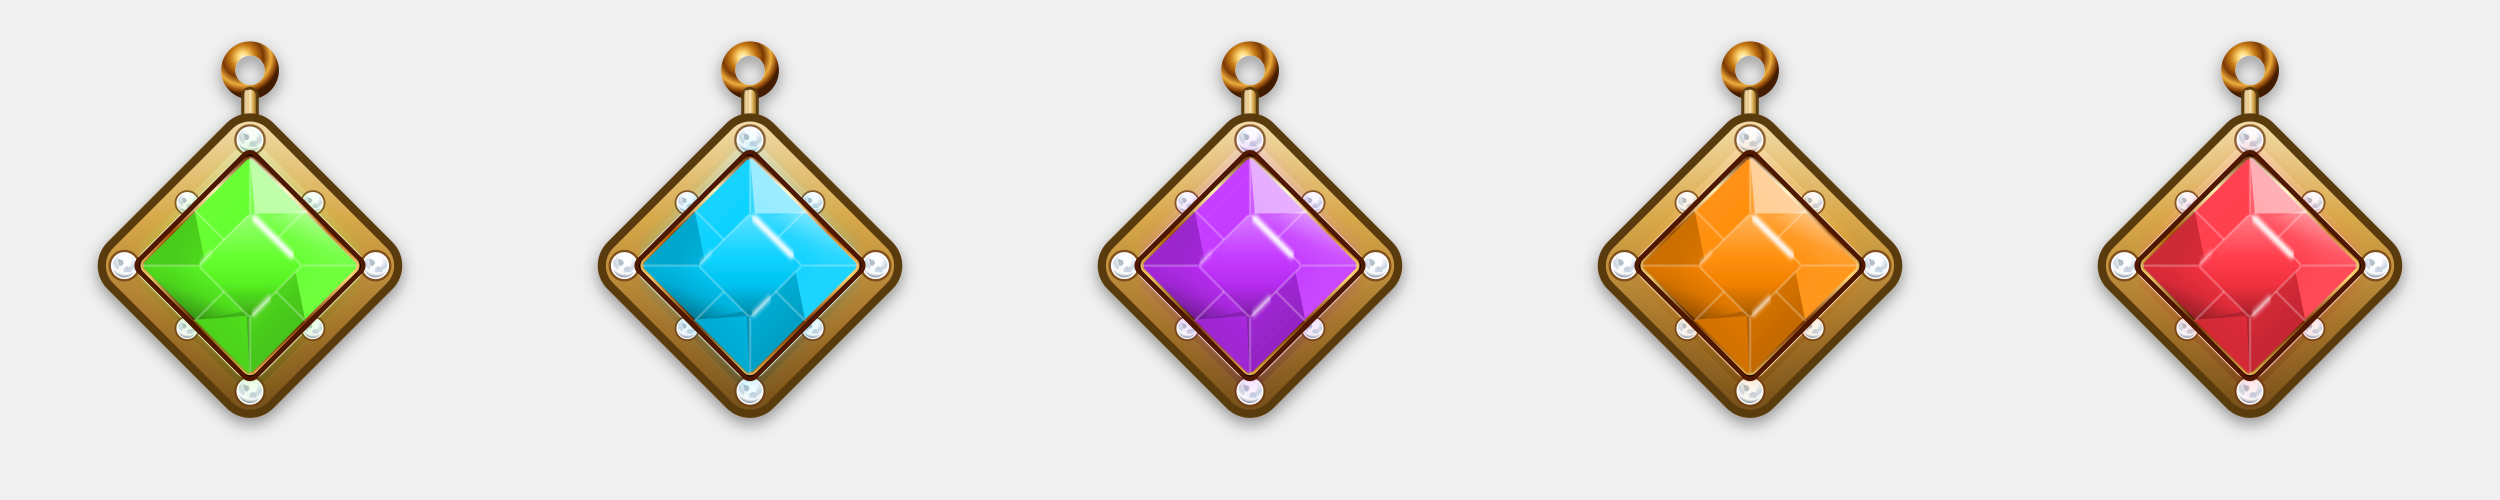
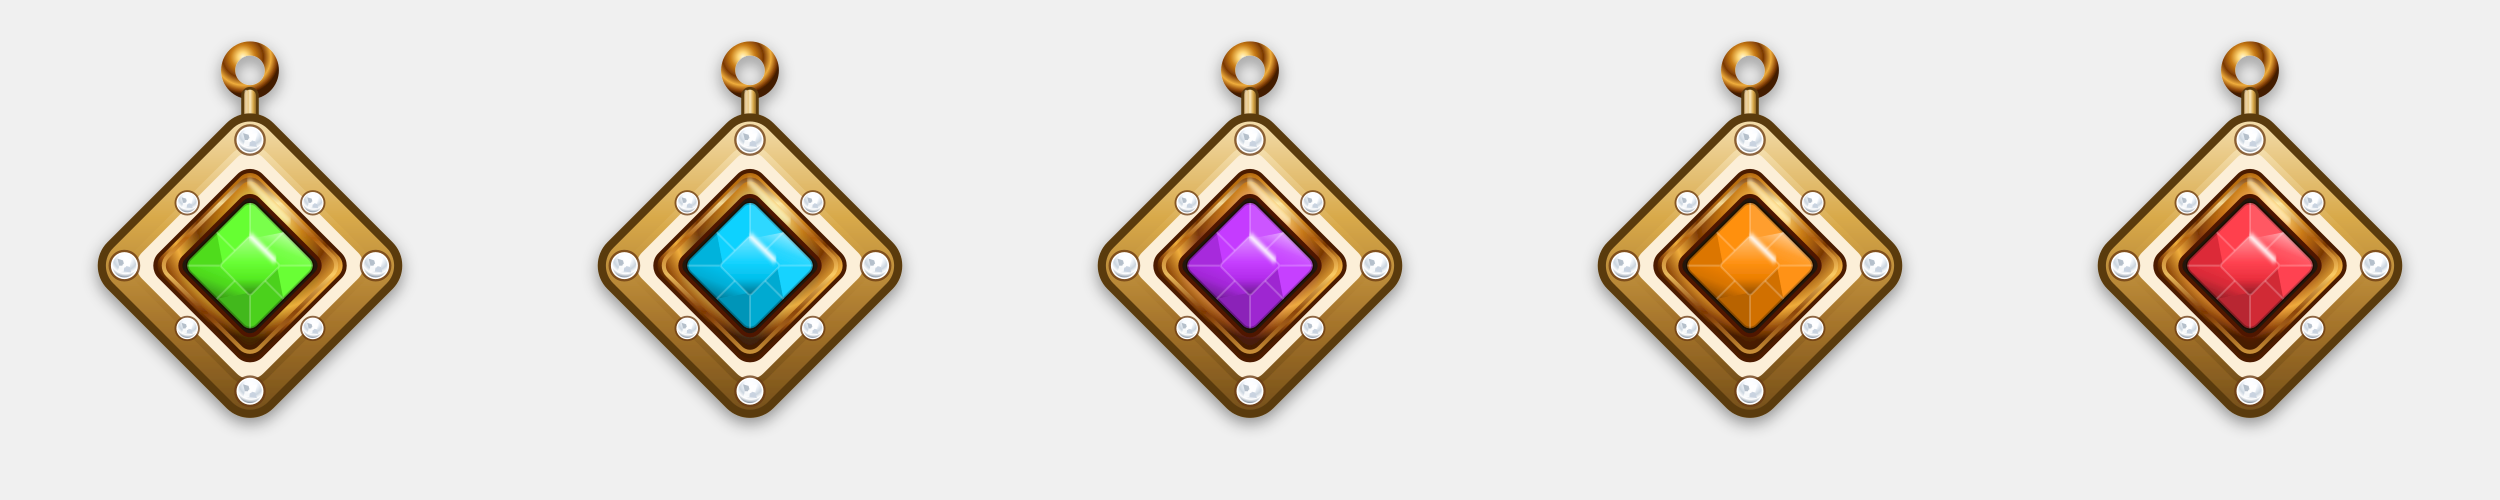
<svg xmlns="http://www.w3.org/2000/svg" xmlns:xlink="http://www.w3.org/1999/xlink" width="320" height="64" viewBox="0 0 320 64" role="img" aria-labelledby="title desc">
  <view id="sessions" viewBox="0 0 64 64" />
  <view id="consultations" viewBox="64 0 64 64" />
  <view id="content" viewBox="128 0 64 64" />
  <view id="notes" viewBox="192 0 64 64" />
  <view id="info" viewBox="256 0 64 64" />
  <defs>
+     <linearGradient id="gold-metal" x1="0" y1="0" x2="1" y2="1">
+       <stop offset="0" stop-color="#F7E4B8" />
+       <stop offset=".35" stop-color="#D8A94A" />
+       <stop offset=".7" stop-color="#A3722A" />
+       <stop offset="1" stop-color="#6E4A16" />
+     </linearGradient>
    <radialGradient id="gold-face" cx=".34" cy=".2" r=".84">
      <stop offset="0" stop-color="#FFF8D7" />
      <stop offset=".14" stop-color="#FFD777" />
      <stop offset=".34" stop-color="#C77A14" />
      <stop offset=".56" stop-color="#793804" />
      <stop offset=".76" stop-color="#EFAD3C" />
      <stop offset=".91" stop-color="#8E4709" />
      <stop offset="1" stop-color="#431A00" />
    </radialGradient>
    <linearGradient id="gold-edge" x1="0" y1="0" x2="1" y2="1">
      <stop offset="0" stop-color="#6B2C00" />
      <stop offset=".16" stop-color="#FFF0B3" />
      <stop offset=".35" stop-color="#B45F0B" />
      <stop offset=".55" stop-color="#FFD36E" />
      <stop offset=".75" stop-color="#7D3603" />
      <stop offset="1" stop-color="#F1B54A" />
    </linearGradient>
-     <linearGradient id="gold-metal" x1="0" y1="0" x2="1" y2="1">
-       <stop offset="0" stop-color="#F7E4B8" />
-       <stop offset=".35" stop-color="#D8A94A" />
-       <stop offset=".7" stop-color="#A3722A" />
-       <stop offset="1" stop-color="#6E4A16" />
-     </linearGradient>
    <linearGradient id="rod-metal" x1="0" y1="0" x2="1" y2="0">
      <stop offset="0" stop-color="#6E4A16" />
      <stop offset=".28" stop-color="#D8A94A" />
      <stop offset=".5" stop-color="#F9EAC2" />
      <stop offset=".72" stop-color="#D8A94A" />
      <stop offset="1" stop-color="#6E4A16" />
    </linearGradient>
    <radialGradient id="pave-diamond" cx=".32" cy=".26" r=".75">
      <stop offset="0" stop-color="#FFFFFF" />
      <stop offset=".32" stop-color="#F8FBFF" />
      <stop offset=".63" stop-color="#CBD5DF" />
      <stop offset=".82" stop-color="#FFFFFF" />
      <stop offset="1" stop-color="#929DAA" />
    </radialGradient>
-     <linearGradient id="facet-light" x1="0" y1="0" x2="1" y2="1">
+     <linearGradient id="stone-light" x1="0" y1="0" x2="1" y2="1">
      <stop offset="0" stop-color="#FFFFFF" stop-opacity=".72" />
-       <stop offset=".48" stop-color="#FFFFFF" stop-opacity=".2" />
+       <stop offset=".48" stop-color="#FFFFFF" stop-opacity=".18" />
      <stop offset="1" stop-color="#FFFFFF" stop-opacity="0" />
    </linearGradient>
-     <linearGradient id="facet-dark" x1="0" y1="0" x2="1" y2="1">
+     <linearGradient id="stone-dark" x1="0" y1="0" x2="1" y2="1">
      <stop offset="0" stop-color="#000000" stop-opacity="0" />
-       <stop offset=".55" stop-color="#000000" stop-opacity=".18" />
-       <stop offset="1" stop-color="#000000" stop-opacity=".62" />
+       <stop offset=".55" stop-color="#000000" stop-opacity=".16" />
+       <stop offset="1" stop-color="#000000" stop-opacity=".54" />
    </linearGradient>
-     <linearGradient id="table-sheen" x1="0" y1="0" x2="1" y2="1">
-       <stop offset="0" stop-color="#FFFFFF" stop-opacity=".5" />
-       <stop offset=".42" stop-color="#FFFFFF" stop-opacity=".08" />
-       <stop offset=".68" stop-color="#000000" stop-opacity=".08" />
-       <stop offset="1" stop-color="#000000" stop-opacity=".48" />
+     <linearGradient id="stone-table" x1="0" y1="0" x2="1" y2="1">
+       <stop offset="0" stop-color="#FFFFFF" stop-opacity=".48" />
+       <stop offset=".44" stop-color="#FFFFFF" stop-opacity=".08" />
+       <stop offset=".72" stop-color="#000000" stop-opacity=".08" />
+       <stop offset="1" stop-color="#000000" stop-opacity=".46" />
    </linearGradient>
    <filter id="pendant-shadow" x="-45%" y="-35%" width="190%" height="180%">
      <feGaussianBlur in="SourceAlpha" stdDeviation="1.05" result="blur" />
      <feOffset in="blur" dy=".75" result="off" />
      <feComponentTransfer in="off" result="shadow">
        <feFuncA type="linear" slope=".4" />
      </feComponentTransfer>
      <feMerge>
        <feMergeNode in="shadow" />
        <feMergeNode in="SourceGraphic" />
      </feMerge>
    </filter>
-     <filter id="stone-haze" x="-45%" y="-45%" width="190%" height="190%">
-       <feGaussianBlur stdDeviation="1.25" />
+     <filter id="stone-haze" x="-55%" y="-55%" width="210%" height="210%">
+       <feGaussianBlur stdDeviation=".7" />
    </filter>
    <filter id="edge-glint" x="-40%" y="-80%" width="180%" height="260%">
      <feGaussianBlur stdDeviation=".22" />
    </filter>
    <clipPath id="stone-clip" clipPathUnits="userSpaceOnUse">
-       <rect x="-8.65" y="-8.65" width="17.3" height="17.3" rx=".76" />
+       <rect x="-5.2" y="-5.2" width="10.4" height="10.4" rx="1.05" />
    </clipPath>
    <g id="pave-jewel">
      <circle r="1.75" fill="#6A3A12" opacity=".76" />
      <circle r="1.4" fill="url(#pave-diamond)" stroke="#FFFFFF" stroke-width=".18" />
      <path d="M0,-1.08 .52,-.3 0,0 -.52,-.3Z" fill="#FFFFFF" opacity=".96" />
      <path d="M1.08,0 .4,.5 0,0 .52,-.3Z" fill="#C7D2DF" opacity=".88" />
      <path d="M0,1.08 -.4,.4 0,0 .4,.5Z" fill="#FFFFFF" opacity=".82" />
      <path d="M-1.08,0 -.52,-.3 0,0 -.4,.4Z" fill="#AEB9C5" opacity=".9" />
      <circle r=".22" fill="#FFFFFF" opacity=".94" />
    </g>
-     <g id="pendant-chrome">
+     <g id="pendant-gold">
      <circle cx="32" cy="9" r="2.8" fill="none" stroke="url(#gold-face)" stroke-width="1.8" />
      <rect x="31.05" y="11.3" width="1.9" height="5.4" rx=".95" fill="url(#rod-metal)" stroke="#5A3B10" stroke-width=".35" />
      <line x1="31.5" y1="11.7" x2="31.5" y2="16" stroke="#FCEFD8" stroke-width=".4" stroke-linecap="round" opacity=".6" />
      <g transform="translate(32 34) rotate(45) scale(1.16)">
        <rect x="-12.5" y="-12.5" width="25" height="25" rx="3.2" fill="url(#gold-metal)" stroke="#5A3B10" stroke-width=".9" />
        <rect x="-9.8" y="-9.8" width="19.6" height="19.6" rx="2.4" fill="#FCEFD8" stroke="url(#gold-metal)" stroke-width=".7" />
+         <rect x="-7.9" y="-7.9" width="15.8" height="15.8" rx="1.75" fill="url(#gold-face)" stroke="#4B1A00" stroke-width=".45" />
+         <rect x="-7.15" y="-7.15" width="14.3" height="14.3" rx="1.45" fill="none" stroke="url(#gold-edge)" stroke-width=".45" opacity=".82" />
+         <path d="M-6.5-6.5H-.6" stroke="#FFF4C8" stroke-width=".7" stroke-linecap="round" opacity=".7" filter="url(#edge-glint)" />
        <use href="#pave-jewel" xlink:href="#pave-jewel" transform="translate(-9.8 -9.8)" />
        <use href="#pave-jewel" xlink:href="#pave-jewel" transform="translate(0 -9.8) scale(.8)" />
        <use href="#pave-jewel" xlink:href="#pave-jewel" transform="translate(9.8 -9.8)" />
        <use href="#pave-jewel" xlink:href="#pave-jewel" transform="translate(9.8 0) scale(.8)" />
        <use href="#pave-jewel" xlink:href="#pave-jewel" transform="translate(9.8 9.8)" />
        <use href="#pave-jewel" xlink:href="#pave-jewel" transform="translate(0 9.8) scale(.8)" />
        <use href="#pave-jewel" xlink:href="#pave-jewel" transform="translate(-9.8 9.8)" />
        <use href="#pave-jewel" xlink:href="#pave-jewel" transform="translate(-9.8 0) scale(.8)" />
      </g>
    </g>
    <g id="pendant-stone">
      <g transform="translate(32 34) rotate(45) scale(1.16)">
-         <rect x="-8.9" y="-8.9" width="17.8" height="17.8" rx=".8" fill="currentColor" opacity=".36" filter="url(#stone-haze)" />
-         <rect x="-9.1" y="-9.1" width="18.2" height="18.2" rx=".88" fill="#160500" stroke="#4F1700" stroke-width=".5" />
-         <rect x="-8.65" y="-8.65" width="17.3" height="17.3" rx=".76" fill="currentColor" stroke="url(#gold-edge)" stroke-width=".34" />
+         <rect x="-5.7" y="-5.7" width="11.4" height="11.4" rx="1.2" fill="currentColor" opacity=".24" filter="url(#stone-haze)" />
+         <rect x="-5.8" y="-5.8" width="11.6" height="11.6" rx="1.25" fill="#241608" stroke="#4F1700" stroke-width=".45" />
+         <rect x="-5.2" y="-5.2" width="10.4" height="10.4" rx="1.05" fill="currentColor" stroke="#000000" stroke-opacity=".28" stroke-width=".35" />
        <g clip-path="url(#stone-clip)">
-           <path d="M-8.65-8.65H0L-3.45-3.45Z" fill="#FFFFFF" opacity=".26" />
-           <path d="M0-8.65H8.65L3.45-3.45H-3.45Z" fill="url(#facet-light)" opacity=".88" />
-           <path d="M8.65-8.65V0L3.45-3.45Z" fill="#FFFFFF" opacity=".12" />
-           <path d="M8.65 0V8.65L3.45 3.45V-3.45Z" fill="#000000" opacity=".23" />
-           <path d="M8.65 8.65H0L3.45 3.45Z" fill="#000000" opacity=".38" />
-           <path d="M0 8.65H-8.65L-3.45 3.45H3.45Z" fill="url(#facet-dark)" opacity=".92" />
-           <path d="M-8.65 8.65V0L-3.45 3.45Z" fill="#000000" opacity=".2" />
-           <path d="M-8.65 0V-8.65L-3.45-3.45V3.45Z" fill="#FFFFFF" opacity=".08" />
-           <rect x="-4.05" y="-4.05" width="8.1" height="8.1" rx=".38" fill="currentColor" />
-           <rect x="-4.05" y="-4.05" width="8.1" height="8.1" rx=".38" fill="url(#table-sheen)" />
-           <rect x="-5.7" y="-5.7" width="11.4" height="11.4" rx=".52" fill="currentColor" opacity=".28" filter="url(#stone-haze)" />
-           <g fill="none" stroke="#FFFFFF" stroke-opacity=".25" stroke-width=".25">
-             <rect x="-4.05" y="-4.05" width="8.1" height="8.1" rx=".38" />
-             <path d="M-8.65-8.65-4.05-4.05M8.65-8.65 4.05-4.05M8.65 8.65 4.05 4.05M-8.65 8.65-4.05 4.05" />
-             <path d="M0-8.65V-4.05M8.65 0H4.05M0 8.65V4.05M-8.65 0H-4.05" />
+           <path d="M-5.2-5.2H0L-2.1-2.1Z" fill="#FFFFFF" opacity=".18" />
+           <path d="M0-5.2H5.2L2.1-2.1H-2.1Z" fill="url(#stone-light)" />
+           <path d="M5.2-5.2V0L2.1-2.1Z" fill="#FFFFFF" opacity=".08" />
+           <path d="M5.2 0V5.2L2.1 2.1V-2.1Z" fill="#000000" opacity=".18" />
+           <path d="M5.2 5.2H0L2.1 2.1Z" fill="#000000" opacity=".28" />
+           <path d="M0 5.2H-5.2L-2.1 2.1H2.1Z" fill="url(#stone-dark)" />
+           <path d="M-5.2 5.2V0L-2.1 2.1Z" fill="#000000" opacity=".14" />
+           <path d="M-5.2 0V-5.2L-2.1-2.1V2.1Z" fill="#FFFFFF" opacity=".06" />
+           <rect x="-2.35" y="-2.35" width="4.7" height="4.7" rx=".28" fill="currentColor" />
+           <rect x="-2.35" y="-2.35" width="4.7" height="4.7" rx=".28" fill="url(#stone-table)" />
+           <g fill="none" stroke="#FFFFFF" stroke-opacity=".22" stroke-width=".22">
+             <rect x="-2.35" y="-2.35" width="4.7" height="4.7" rx=".28" />
+             <path d="M-5.2-5.2-2.35-2.35M5.2-5.2 2.35-2.35M5.2 5.2 2.35 2.35M-5.2 5.2-2.35 2.35" />
+             <path d="M0-5.2V-2.35M5.2 0H2.35M0 5.2V2.35M-5.2 0H-2.35" />
          </g>
-           <path d="M-8.65-8.65H.5L-3.7-4.45Z" fill="#FFFFFF" opacity=".48" />
-           <path d="M8.65 8.65H-.2L3.65 4.2Z" fill="currentColor" opacity=".55" />
-           <path d="M-3.25-4.05H2.35" stroke="#FFFFFF" stroke-width=".72" stroke-linecap="round" opacity=".92" filter="url(#edge-glint)" />
-           <path d="M4.05 1.1V3.45" stroke="#FFFFFF" stroke-width=".52" stroke-linecap="round" opacity=".6" filter="url(#edge-glint)" />
-           <path d="M-4.05 2.05V3.55" stroke="#FFFFFF" stroke-width=".38" stroke-linecap="round" opacity=".42" filter="url(#edge-glint)" />
+           <path d="M-2.1-2.35H1.35" stroke="#FFFFFF" stroke-width=".62" stroke-linecap="round" opacity=".86" filter="url(#edge-glint)" />
        </g>
      </g>
    </g>
  </defs>
  <g id="sessions-icon" filter="url(#pendant-shadow)">
-     <use href="#pendant-chrome" xlink:href="#pendant-chrome" />
+     <use href="#pendant-gold" xlink:href="#pendant-gold" />
    <use href="#pendant-stone" xlink:href="#pendant-stone" color="#5CFF24" />
  </g>
  <g id="consultations-icon" transform="translate(64 0)" filter="url(#pendant-shadow)">
-     <use href="#pendant-chrome" xlink:href="#pendant-chrome" />
+     <use href="#pendant-gold" xlink:href="#pendant-gold" />
    <use href="#pendant-stone" xlink:href="#pendant-stone" color="#00CFFF" />
  </g>
  <g id="content-icon" transform="translate(128 0)" filter="url(#pendant-shadow)">
-     <use href="#pendant-chrome" xlink:href="#pendant-chrome" />
+     <use href="#pendant-gold" xlink:href="#pendant-gold" />
    <use href="#pendant-stone" xlink:href="#pendant-stone" color="#C12FFF" />
  </g>
  <g id="notes-icon" transform="translate(192 0)" filter="url(#pendant-shadow)">
-     <use href="#pendant-chrome" xlink:href="#pendant-chrome" />
+     <use href="#pendant-gold" xlink:href="#pendant-gold" />
    <use href="#pendant-stone" xlink:href="#pendant-stone" color="#FF8900" />
  </g>
  <g id="info-icon" transform="translate(256 0)" filter="url(#pendant-shadow)">
-     <use href="#pendant-chrome" xlink:href="#pendant-chrome" />
+     <use href="#pendant-gold" xlink:href="#pendant-gold" />
    <use href="#pendant-stone" xlink:href="#pendant-stone" color="#FF3342" />
  </g>
</svg>
